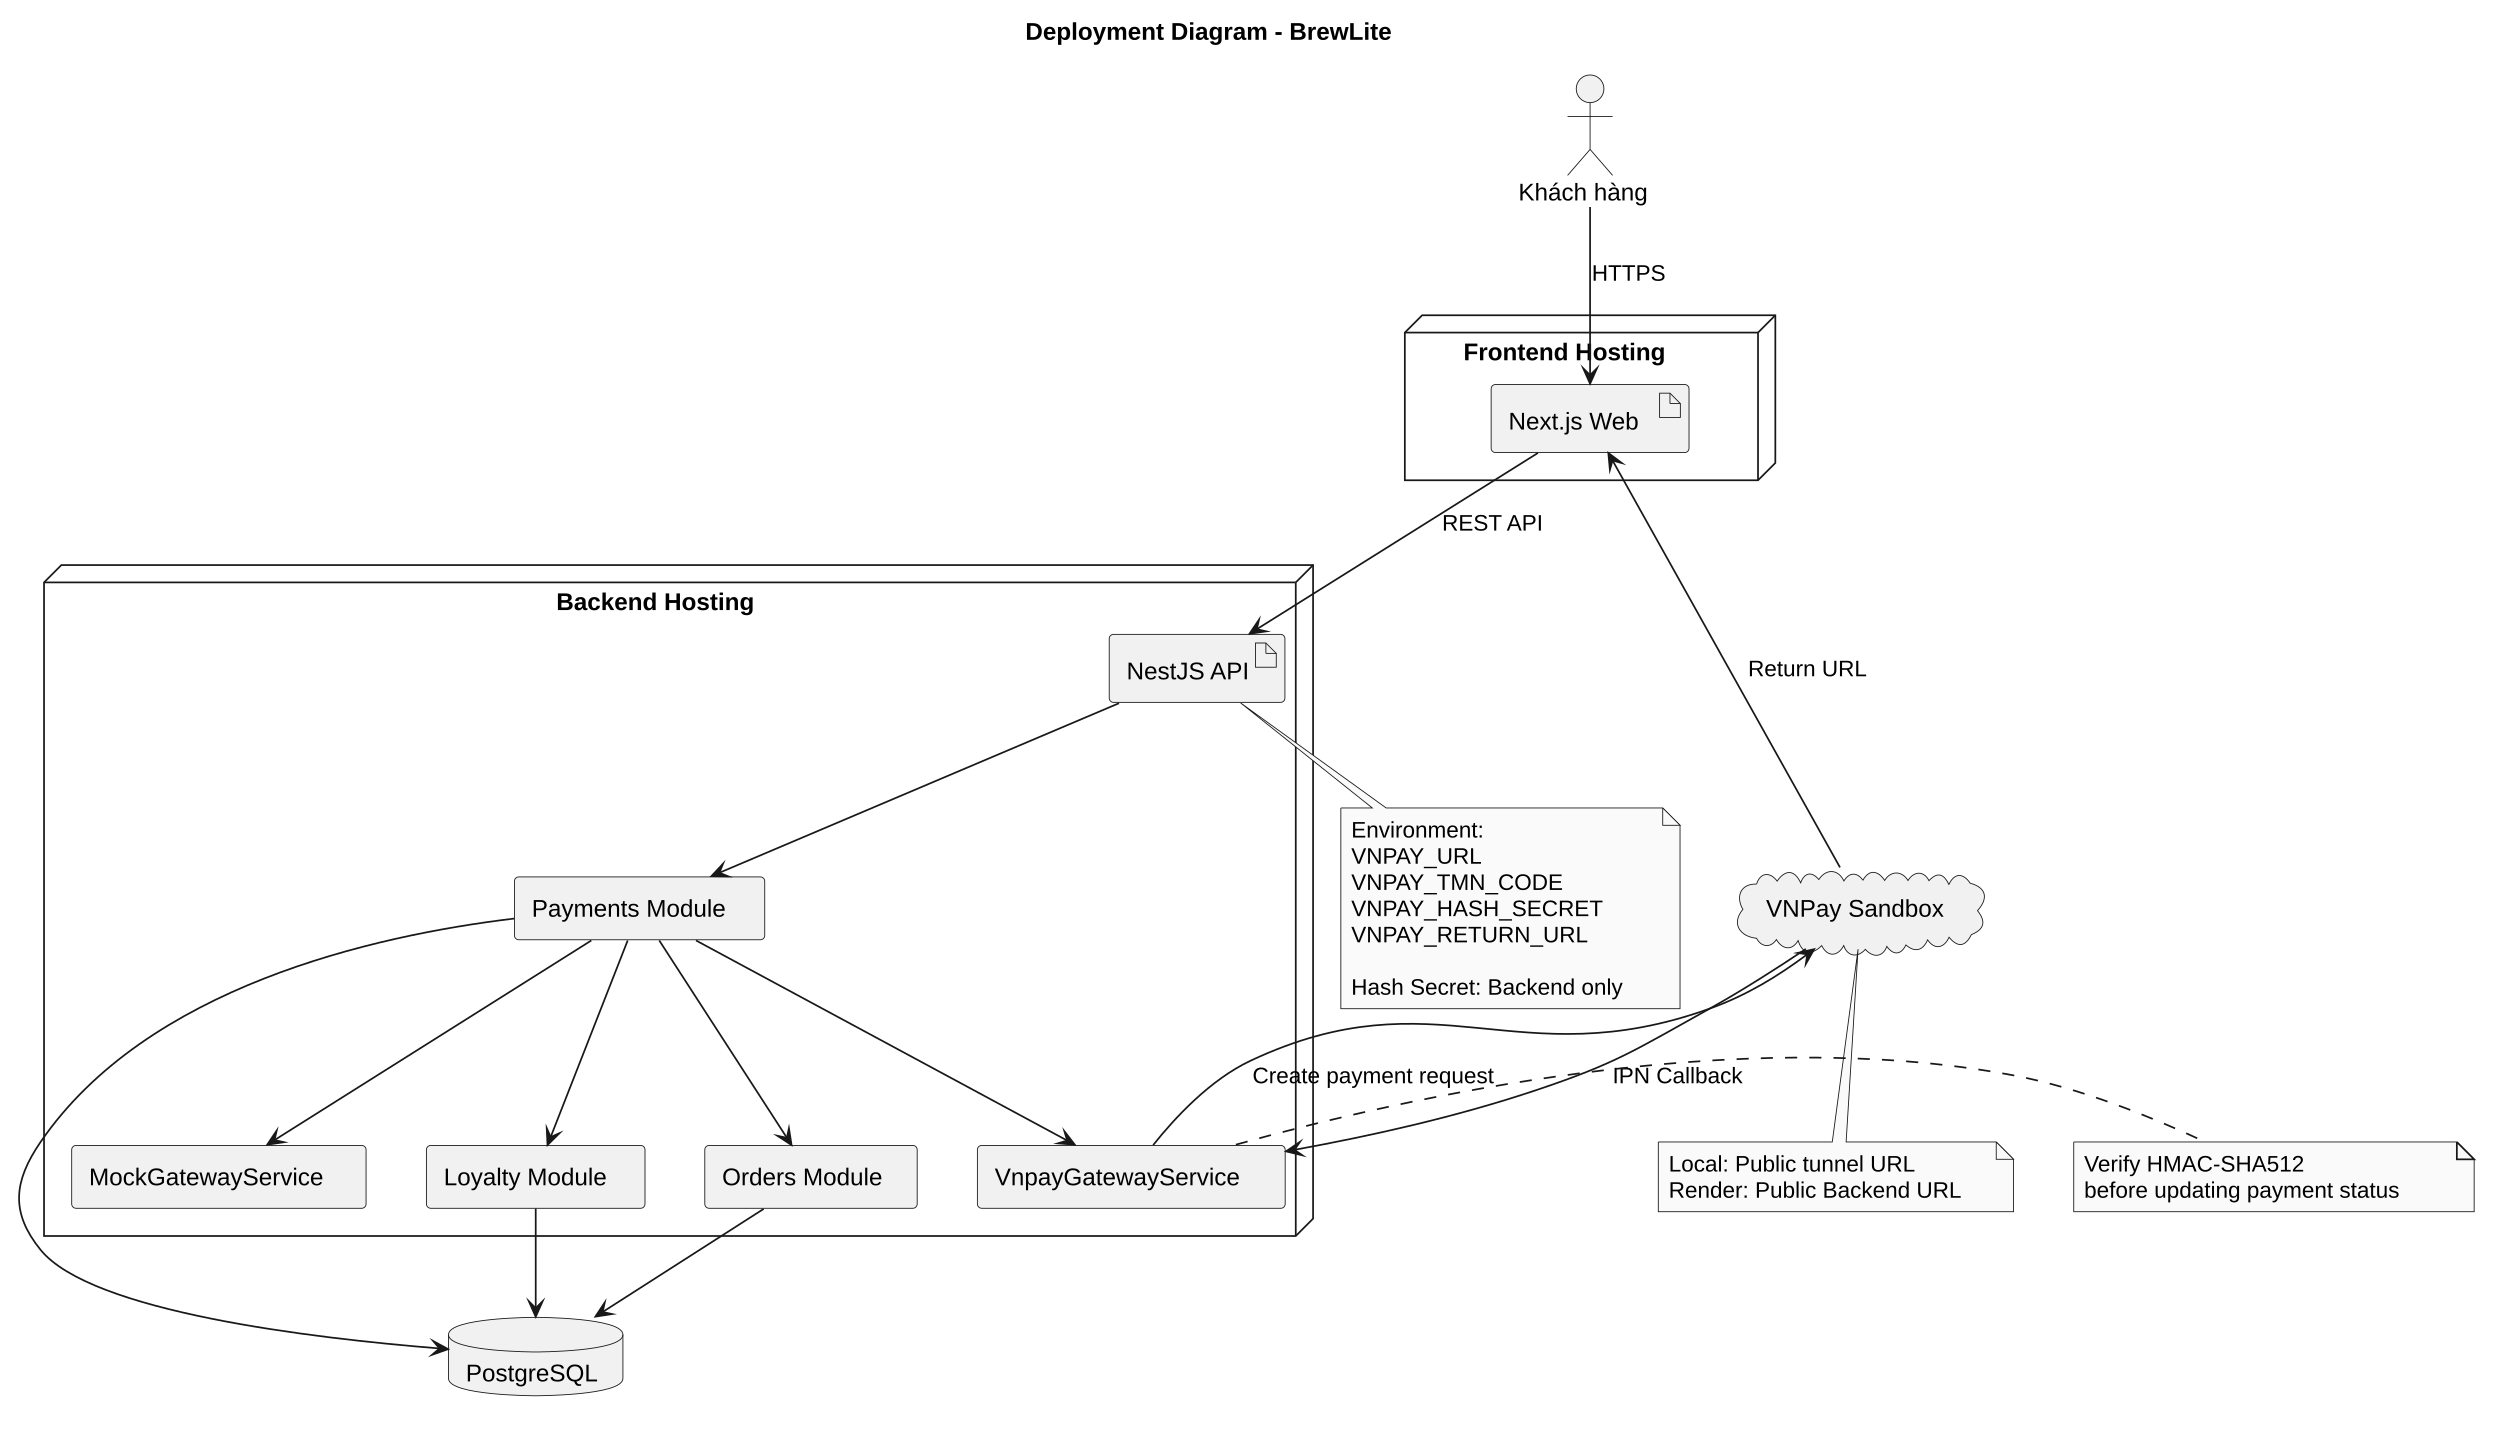
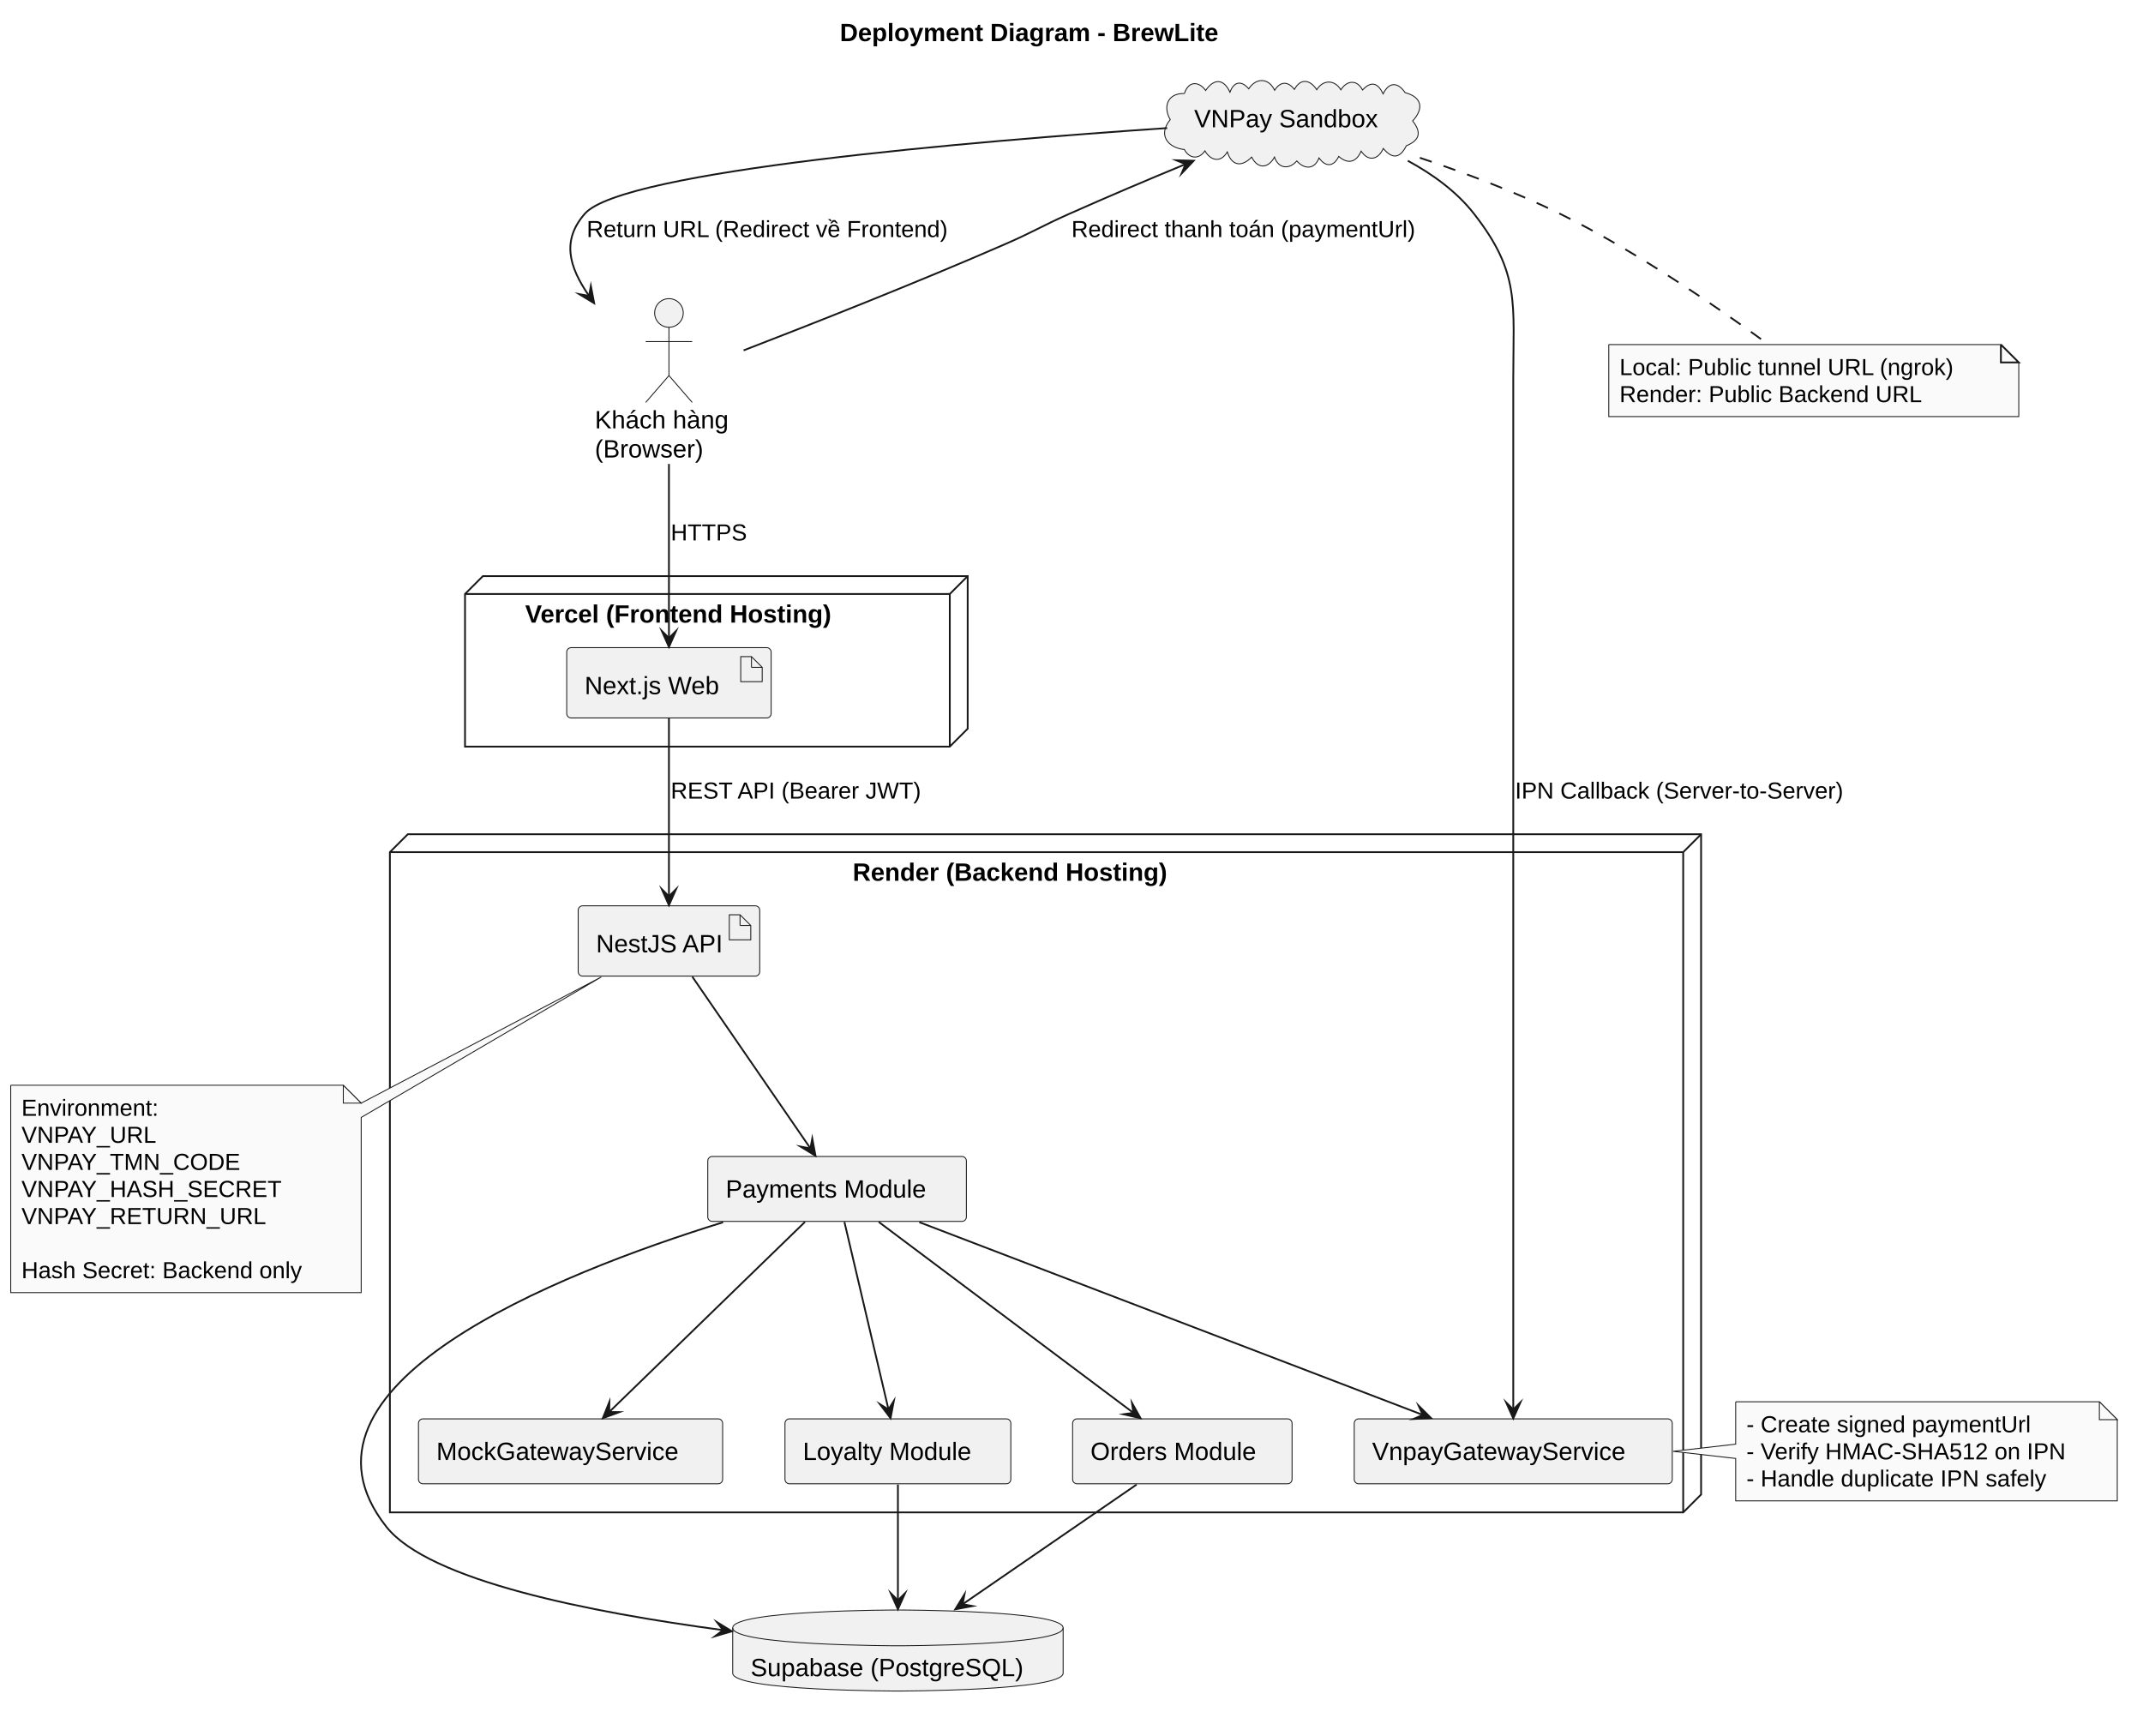
- <svg xmlns="http://www.w3.org/2000/svg" version="1.1" data-diagram-type="DESCRIPTION" style="width:1444px;height:831px;background:#FFFFFF;" width="1444px" height="831px" viewBox="0 0 1444 831" zoomAndPan="magnify" preserveAspectRatio="none" contentStyleType="text/css">
+ <svg xmlns="http://www.w3.org/2000/svg" version="1.1" data-diagram-type="DESCRIPTION" style="width:1198px;height:970px;background:#FFFFFF;" width="1198px" height="970px" viewBox="0 0 1198 970" zoomAndPan="magnify" preserveAspectRatio="none" contentStyleType="text/css">
  <defs />
  <g font-family="sans-serif" lengthAdjust="spacing">
-     <g class="title" data-source-line="2">
-       <text x="592.24" y="22.995" fill="#000" font-size="14" textLength="252.595" font-weight="700" font-family="Arial">Deployment Diagram - BrewLite</text>
+     <g class="title" data-source-line="1">
+       <text x="469.51" y="22.995" fill="#000" font-size="14" textLength="252.595" font-weight="700" font-family="Arial">Deployment Diagram - BrewLite</text>
    </g>
-     <g class="cluster" data-qualified-name="Frontend Hosting" id="ent0002" data-source-line="11">
-       <polygon points="811.43,192.097,821.43,182.097,1025.43,182.097,1025.43,267.397,1015.43,277.397,811.43,277.397,811.43,192.097" fill="none" style="stroke:#181818;stroke-width:1;stroke-linejoin:miter;stroke-miterlimit:10;" />
-       <line x1="1015.43" y1="192.097" x2="1025.43" y2="182.097" style="stroke:#181818;stroke-width:1;" />
-       <line x1="811.43" y1="192.097" x2="1015.43" y2="192.097" style="stroke:#181818;stroke-width:1;" />
-       <line x1="1015.43" y1="192.097" x2="1015.43" y2="277.397" style="stroke:#181818;stroke-width:1;" />
-       <text x="845.305" y="208.092" fill="#000" font-size="14" textLength="138.25" font-weight="700" font-family="Arial">Frontend Hosting</text>
+     <g class="cluster" data-qualified-name="Vercel .Frontend Hosting." id="ent0002" data-source-line="10">
+       <polygon points="259.96,332.028,269.96,322.028,540.96,322.028,540.96,407.328,530.96,417.328,259.96,417.328,259.96,332.028" fill="none" style="stroke:#181818;stroke-width:1;stroke-linejoin:miter;stroke-miterlimit:10;" />
+       <line x1="530.96" y1="332.028" x2="540.96" y2="322.028" style="stroke:#181818;stroke-width:1;" />
+       <line x1="259.96" y1="332.028" x2="530.96" y2="332.028" style="stroke:#181818;stroke-width:1;" />
+       <line x1="530.96" y1="332.028" x2="530.96" y2="417.328" style="stroke:#181818;stroke-width:1;" />
+       <text x="293.586" y="348.023" fill="#000" font-size="14" textLength="205.748" font-weight="700" font-family="Arial">Vercel (Frontend Hosting)</text>
    </g>
-     <g class="cluster" data-qualified-name="Backend Hosting" id="ent0004" data-source-line="15">
-       <polygon points="25.43,336.397,35.43,326.397,758.43,326.397,758.43,703.897,748.43,713.897,25.43,713.897,25.43,336.397" fill="none" style="stroke:#181818;stroke-width:1;stroke-linejoin:miter;stroke-miterlimit:10;" />
-       <line x1="748.43" y1="336.397" x2="758.43" y2="326.397" style="stroke:#181818;stroke-width:1;" />
-       <line x1="25.43" y1="336.397" x2="748.43" y2="336.397" style="stroke:#181818;stroke-width:1;" />
-       <line x1="748.43" y1="336.397" x2="748.43" y2="713.897" style="stroke:#181818;stroke-width:1;" />
-       <text x="321.314" y="352.392" fill="#000" font-size="14" textLength="133.232" font-weight="700" font-family="Arial">Backend Hosting</text>
+     <g class="cluster" data-qualified-name="Render .Backend Hosting." id="ent0004" data-source-line="14">
+       <polygon points="217.96,476.328,227.96,466.328,950.96,466.328,950.96,835.398,940.96,845.398,217.96,845.398,217.96,476.328" fill="none" style="stroke:#181818;stroke-width:1;stroke-linejoin:miter;stroke-miterlimit:10;" />
+       <line x1="940.96" y1="476.328" x2="950.96" y2="466.328" style="stroke:#181818;stroke-width:1;" />
+       <line x1="217.96" y1="476.328" x2="940.96" y2="476.328" style="stroke:#181818;stroke-width:1;" />
+       <line x1="940.96" y1="476.328" x2="940.96" y2="845.398" style="stroke:#181818;stroke-width:1;" />
+       <text x="476.677" y="492.323" fill="#000" font-size="14" textLength="207.566" font-weight="700" font-family="Arial">Render (Backend Hosting)</text>
    </g>
-     <g class="entity" data-qualified-name="Frontend Hosting.Web" id="ent0003" data-source-line="12">
-       <rect x="861.29" y="222.097" width="114.287" height="39.297" fill="#F1F1F1" style="stroke:#181818;stroke-width:0.5;" rx="2.5" ry="2.5" />
-       <polygon points="958.577,227.097,958.577,241.097,970.577,241.097,970.577,233.097,964.577,227.097,958.577,227.097" fill="#F1F1F1" style="stroke:#181818;stroke-width:0.5;stroke-linejoin:miter;stroke-miterlimit:10;" />
-       <line x1="964.577" y1="227.097" x2="964.577" y2="233.097" style="stroke:#181818;stroke-width:0.5;" />
-       <line x1="970.577" y1="233.097" x2="964.577" y2="233.097" style="stroke:#181818;stroke-width:0.5;" />
-       <text x="871.29" y="248.092" fill="#000" font-size="14" textLength="84.287" font-family="Arial">Next.js Web</text>
+     <g class="entity" data-qualified-name="Vercel .Frontend Hosting..Web" id="ent0003" data-source-line="11">
+       <rect x="316.81" y="362.028" width="114.287" height="39.297" fill="#F1F1F1" style="stroke:#181818;stroke-width:0.5;" rx="2.5" ry="2.5" />
+       <polygon points="414.097,367.028,414.097,381.028,426.097,381.028,426.097,373.028,420.097,367.028,414.097,367.028" fill="#F1F1F1" style="stroke:#181818;stroke-width:0.5;stroke-linejoin:miter;stroke-miterlimit:10;" />
+       <line x1="420.097" y1="367.028" x2="420.097" y2="373.028" style="stroke:#181818;stroke-width:0.5;" />
+       <line x1="426.097" y1="373.028" x2="420.097" y2="373.028" style="stroke:#181818;stroke-width:0.5;" />
+       <text x="326.81" y="388.023" fill="#000" font-size="14" textLength="84.287" font-family="Arial">Next.js Web</text>
    </g>
-     <g class="entity" data-qualified-name="Backend Hosting.API" id="ent0005" data-source-line="16">
-       <rect x="640.69" y="366.397" width="101.483" height="39.297" fill="#F1F1F1" style="stroke:#181818;stroke-width:0.5;" rx="2.5" ry="2.5" />
-       <polygon points="725.173,371.397,725.173,385.397,737.173,385.397,737.173,377.397,731.173,371.397,725.173,371.397" fill="#F1F1F1" style="stroke:#181818;stroke-width:0.5;stroke-linejoin:miter;stroke-miterlimit:10;" />
-       <line x1="731.173" y1="371.397" x2="731.173" y2="377.397" style="stroke:#181818;stroke-width:0.5;" />
-       <line x1="737.173" y1="377.397" x2="731.173" y2="377.397" style="stroke:#181818;stroke-width:0.5;" />
-       <text x="650.69" y="392.392" fill="#000" font-size="14" textLength="71.483" font-family="Arial">NestJS API</text>
+     <g class="entity" data-qualified-name="Render .Backend Hosting..API" id="ent0005" data-source-line="15">
+       <rect x="323.22" y="506.328" width="101.483" height="39.297" fill="#F1F1F1" style="stroke:#181818;stroke-width:0.5;" rx="2.5" ry="2.5" />
+       <polygon points="407.703,511.328,407.703,525.328,419.703,525.328,419.703,517.328,413.703,511.328,407.703,511.328" fill="#F1F1F1" style="stroke:#181818;stroke-width:0.5;stroke-linejoin:miter;stroke-miterlimit:10;" />
+       <line x1="413.703" y1="511.328" x2="413.703" y2="517.328" style="stroke:#181818;stroke-width:0.5;" />
+       <line x1="419.703" y1="517.328" x2="413.703" y2="517.328" style="stroke:#181818;stroke-width:0.5;" />
+       <text x="333.22" y="532.323" fill="#000" font-size="14" textLength="71.483" font-family="Arial">NestJS API</text>
    </g>
-     <g class="entity" data-qualified-name="Backend Hosting.Payments" id="ent0006" data-source-line="18">
-       <rect x="297.14" y="506.507" width="144.571" height="36.297" fill="#F1F1F1" style="stroke:#181818;stroke-width:0.5;" rx="2.5" ry="2.5" />
-       <text x="307.14" y="529.502" fill="#000" font-size="14" textLength="124.571" font-family="Arial">Payments Module</text>
+     <g class="entity" data-qualified-name="Render .Backend Hosting..Payments" id="ent0006" data-source-line="17">
+       <rect x="395.67" y="646.438" width="144.571" height="36.297" fill="#F1F1F1" style="stroke:#181818;stroke-width:0.5;" rx="2.5" ry="2.5" />
+       <text x="405.67" y="669.433" fill="#000" font-size="14" textLength="124.571" font-family="Arial">Payments Module</text>
    </g>
-     <g class="entity" data-qualified-name="Backend Hosting.Mock" id="ent0007" data-source-line="19">
-       <rect x="41.41" y="661.607" width="170.035" height="36.297" fill="#F1F1F1" style="stroke:#181818;stroke-width:0.5;" rx="2.5" ry="2.5" />
-       <text x="51.41" y="684.602" fill="#000" font-size="14" textLength="150.035" font-family="Arial">MockGatewayService</text>
+     <g class="entity" data-qualified-name="Render .Backend Hosting..Mock" id="ent0007" data-source-line="18">
+       <rect x="233.94" y="793.108" width="170.035" height="36.297" fill="#F1F1F1" style="stroke:#181818;stroke-width:0.5;" rx="2.5" ry="2.5" />
+       <text x="243.94" y="816.103" fill="#000" font-size="14" textLength="150.035" font-family="Arial">MockGatewayService</text>
    </g>
-     <g class="entity" data-qualified-name="Backend Hosting.Vnpay" id="ent0008" data-source-line="20">
-       <rect x="564.54" y="661.607" width="177.787" height="36.297" fill="#F1F1F1" style="stroke:#181818;stroke-width:0.5;" rx="2.5" ry="2.5" />
-       <text x="574.54" y="684.602" fill="#000" font-size="14" textLength="157.787" font-family="Arial">VnpayGatewayService</text>
+     <g class="entity" data-qualified-name="Render .Backend Hosting..Vnpay" id="ent0008" data-source-line="19">
+       <rect x="757.06" y="793.108" width="177.787" height="36.297" fill="#F1F1F1" style="stroke:#181818;stroke-width:0.5;" rx="2.5" ry="2.5" />
+       <text x="767.06" y="816.103" fill="#000" font-size="14" textLength="157.787" font-family="Arial">VnpayGatewayService</text>
    </g>
-     <g class="entity" data-qualified-name="Backend Hosting.Orders" id="ent0009" data-source-line="21">
-       <rect x="407.09" y="661.607" width="122.683" height="36.297" fill="#F1F1F1" style="stroke:#181818;stroke-width:0.5;" rx="2.5" ry="2.5" />
-       <text x="417.09" y="684.602" fill="#000" font-size="14" textLength="102.683" font-family="Arial">Orders Module</text>
+     <g class="entity" data-qualified-name="Render .Backend Hosting..Orders" id="ent0009" data-source-line="20">
+       <rect x="599.62" y="793.108" width="122.683" height="36.297" fill="#F1F1F1" style="stroke:#181818;stroke-width:0.5;" rx="2.5" ry="2.5" />
+       <text x="609.62" y="816.103" fill="#000" font-size="14" textLength="102.683" font-family="Arial">Orders Module</text>
    </g>
-     <g class="entity" data-qualified-name="Backend Hosting.Loyalty" id="ent0010" data-source-line="22">
-       <rect x="246.3" y="661.607" width="126.251" height="36.297" fill="#F1F1F1" style="stroke:#181818;stroke-width:0.5;" rx="2.5" ry="2.5" />
-       <text x="256.3" y="684.602" fill="#000" font-size="14" textLength="106.251" font-family="Arial">Loyalty Module</text>
+     <g class="entity" data-qualified-name="Render .Backend Hosting..Loyalty" id="ent0010" data-source-line="21">
+       <rect x="438.83" y="793.108" width="126.251" height="36.297" fill="#F1F1F1" style="stroke:#181818;stroke-width:0.5;" rx="2.5" ry="2.5" />
+       <text x="448.83" y="816.103" fill="#000" font-size="14" textLength="106.251" font-family="Arial">Loyalty Module</text>
    </g>
-     <g class="entity" data-qualified-name="Customer" id="ent0001" data-source-line="9">
-       <ellipse cx="918.433" cy="51.297" rx="8" ry="8" fill="#F1F1F1" style="stroke:#181818;stroke-width:0.5;" />
-       <path d="M918.433,59.297 L918.433,86.297 M905.433,67.297 L931.433,67.297 M918.433,86.297 L905.433,101.297 M918.433,86.297 L931.433,101.297" style="stroke:#181818;stroke-width:0.5;" fill="none" />
-       <text x="877" y="115.792" fill="#000" font-size="14" textLength="82.865" font-family="Arial">Khách hàng</text>
+     <g class="entity" data-qualified-name="Customer" id="ent0001" data-source-line="8">
+       <ellipse cx="373.963" cy="174.938" rx="8" ry="8" fill="#F1F1F1" style="stroke:#181818;stroke-width:0.5;" />
+       <path d="M373.963,182.938 L373.963,209.938 M360.963,190.938 L386.963,190.938 M373.963,209.938 L360.963,224.938 M373.963,209.938 L386.963,224.938" style="stroke:#181818;stroke-width:0.5;" fill="none" />
+       <text x="332.53" y="239.433" fill="#000" font-size="14" textLength="82.865" font-family="Arial">Khách hàng</text>
+       <text x="332.53" y="255.73" fill="#000" font-size="14" textLength="67.963" font-family="Arial">(Browser)</text>
    </g>
-     <g class="entity" data-qualified-name="DB" id="ent0011" data-source-line="25">
-       <path d="M259.05,770.897 C259.05,760.897 309.426,760.897 309.426,760.897 C309.426,760.897 359.803,760.897 359.803,770.897 L359.803,796.194 C359.803,806.194 309.426,806.194 309.426,806.194 C309.426,806.194 259.05,806.194 259.05,796.194 L259.05,770.897" style="stroke:#181818;stroke-width:0.5;" fill="#F1F1F1" />
-       <path d="M259.05,770.897 C259.05,780.897 309.426,780.897 309.426,780.897 C309.426,780.897 359.803,780.897 359.803,770.897" style="stroke:#181818;stroke-width:0.5;" fill="none" />
-       <text x="269.05" y="797.892" fill="#000" font-size="14" textLength="80.753" font-family="Arial">PostgreSQL</text>
+     <g class="entity" data-qualified-name="DB" id="ent0011" data-source-line="24">
+       <path d="M409.6,909.948 C409.6,899.948 501.963,899.948 501.963,899.948 C501.963,899.948 594.326,899.948 594.326,909.948 L594.326,935.245 C594.326,945.245 501.963,945.245 501.963,945.245 C501.963,945.245 409.6,945.245 409.6,935.245 L409.6,909.948" style="stroke:#181818;stroke-width:0.5;" fill="#F1F1F1" />
+       <path d="M409.6,909.948 C409.6,919.948 501.963,919.948 501.963,919.948 C501.963,919.948 594.326,919.948 594.326,909.948" style="stroke:#181818;stroke-width:0.5;" fill="none" />
+       <text x="419.6" y="936.943" fill="#000" font-size="14" textLength="164.726" font-family="Arial">Supabase (PostgreSQL)</text>
    </g>
-     <g class="entity" data-qualified-name="VNPay" id="ent0012" data-source-line="26">
-       <path d="M1014.601,510.645 C1016.768,503.681 1022.525,503.516 1026.474,508.936 C1031.088,502.191 1036.488,502.144 1040.071,509.902 C1042.224,503.974 1046.442,503.113 1050.548,508.011 C1054.724,501.7 1061.605,501.762 1065.044,508.811 C1068.24,503.755 1072.454,503.644 1076.071,508.335 C1079.783,501.666 1085.05,503.094 1088.574,508.529 C1092.127,502.777 1098.561,502.822 1102.072,508.579 C1105.279,503.309 1111.06,502.612 1114.184,508.667 C1119.168,503.317 1122.826,504.849 1125.684,510.826 C1129.024,503.963 1133.941,504.21 1137.992,510.142 C1147.653,512.766 1148.415,519.128 1142.215,525.981 C1147.211,532.393 1146.258,536.7 1138.651,539.881 C1135.084,546.967 1130.864,547.416 1125.779,541.368 C1123.047,547.487 1117.612,549.05 1113.391,542.868 C1110.714,549.097 1106.062,550.379 1100.856,545.802 C1098.096,551.72 1093.485,551.862 1089.861,546.657 C1087.265,553.363 1081.564,553.039 1077.424,548.34 C1073.204,553.232 1067.185,552.772 1064.951,546.183 C1061.477,552.587 1055.655,553.029 1052.191,546.173 C1046.782,551.786 1041.109,551.342 1038.591,543.295 C1034.826,549.636 1029.268,548.18 1026.06,542.703 C1022.683,547.731 1017.296,547.104 1014.579,541.958 C1005.427,541.01 999.564,533.876 1006.682,525.242 C1002.514,518.135 1005.094,510.332 1014.601,510.645" style="stroke:#181818;stroke-width:0.5;" fill="#F1F1F1" />
-       <text x="1020.05" y="529.502" fill="#000" font-size="14" textLength="110.77" font-family="Arial">VNPay Sandbox</text>
+     <g class="entity" data-qualified-name="VNPay" id="ent0012" data-source-line="25">
+       <path d="M662.121,52.276 C664.288,45.312 670.045,45.147 673.994,50.567 C678.608,43.822 684.008,43.775 687.591,51.533 C689.744,45.605 693.962,44.744 698.068,49.642 C702.244,43.331 709.125,43.393 712.564,50.442 C715.76,45.386 719.974,45.275 723.591,49.966 C727.303,43.297 732.57,44.725 736.094,50.16 C739.647,44.408 746.081,44.453 749.592,50.21 C752.799,44.94 758.58,44.243 761.704,50.299 C766.688,44.949 770.346,46.48 773.204,52.457 C776.544,45.594 781.461,45.841 785.512,51.773 C795.173,54.397 795.935,60.759 789.735,67.612 C794.731,74.024 793.778,78.331 786.171,81.512 C782.604,88.598 778.384,89.047 773.299,82.999 C770.567,89.119 765.132,90.681 760.911,84.499 C758.234,90.729 753.582,92.01 748.376,87.433 C745.616,93.351 741.005,93.493 737.381,88.288 C734.785,94.995 729.084,94.67 724.944,89.971 C720.724,94.863 714.705,94.403 712.471,87.814 C708.997,94.219 703.175,94.66 699.711,87.805 C694.302,93.417 688.629,92.973 686.111,84.926 C682.346,91.267 676.788,89.811 673.58,84.334 C670.203,89.362 664.816,88.735 662.099,83.589 C652.947,82.641 647.084,75.508 654.202,66.873 C650.034,59.766 652.614,51.963 662.121,52.276" style="stroke:#181818;stroke-width:0.5;" fill="#F1F1F1" />
+       <text x="667.57" y="71.133" fill="#000" font-size="14" textLength="110.77" font-family="Arial">VNPay Sandbox</text>
    </g>
-     <g class="entity" data-qualified-name="GMN26" id="ent0027" data-source-line="46">
-       <path d="M1197.79,659.617 L1197.79,699.882 L1429.075,699.882 L1429.075,669.617 L1419.075,659.617 L1197.79,659.617" style="stroke:#181818;stroke-width:0.5;" fill="#FAFAFA" />
-       <path d="M1419.075,659.617 L1419.075,669.617 L1429.075,669.617 L1419.075,659.617" style="stroke:#181818;stroke-width:1;" fill="#FAFAFA" />
-       <text x="1203.79" y="676.684" fill="#000" font-size="13" textLength="137.636" font-family="Arial">Verify HMAC-SHA512</text>
-       <text x="1203.79" y="691.817" fill="#000" font-size="13" textLength="210.285" font-family="Arial">before updating payment status</text>
+     <g class="entity" data-qualified-name="GMN26" id="ent0027" data-source-line="44">
+       <path d="M970.3,783.548 L970.3,807.248 L935.29,811.248 L970.3,815.248 L970.3,838.946 A0,0 0 0 0 970.3,838.946 L1183.615,838.946 A0,0 0 0 0 1183.615,838.946 L1183.615,793.548 L1173.615,783.548 L970.3,783.548 A0,0 0 0 0 970.3,783.548" style="stroke:#181818;stroke-width:0.5;" fill="#FAFAFA" />
+       <path d="M1173.615,783.548 L1173.615,793.548 L1183.615,793.548 L1173.615,783.548" style="stroke:#181818;stroke-width:0.5;" fill="#FAFAFA" />
+       <text x="976.3" y="800.615" fill="#000" font-size="13" textLength="180.077" font-family="Arial">- Create signed paymentUrl</text>
+       <text x="976.3" y="815.748" fill="#000" font-size="13" textLength="192.315" font-family="Arial">- Verify HMAC-SHA512 on IPN</text>
+       <text x="976.3" y="830.881" fill="#000" font-size="13" textLength="187.256" font-family="Arial">- Handle duplicate IPN safely</text>
    </g>
-     <g class="entity" data-qualified-name="GMN29" id="ent0030" data-source-line="51">
-       <path d="M774.47,466.687 L774.47,582.617 A0,0 0 0 0 774.47,582.617 L970.386,582.617 A0,0 0 0 0 970.386,582.617 L970.386,476.687 L960.386,466.687 L800.64,466.687 L716.6,406.037 L792.64,466.687 L774.47,466.687 A0,0 0 0 0 774.47,466.687" style="stroke:#181818;stroke-width:0.5;" fill="#FAFAFA" />
-       <path d="M960.386,466.687 L960.386,476.687 L970.386,476.687 L960.386,466.687" style="stroke:#181818;stroke-width:0.5;" fill="#FAFAFA" />
-       <text x="780.47" y="483.754" fill="#000" font-size="13" textLength="87.674" font-family="Arial">Environment:</text>
-       <text x="780.47" y="498.887" fill="#000" font-size="13" textLength="75.582" font-family="Arial">VNPAY_URL</text>
-       <text x="780.47" y="514.019" fill="#000" font-size="13" textLength="122.707" font-family="Arial">VNPAY_TMN_CODE</text>
-       <text x="780.47" y="529.152" fill="#000" font-size="13" textLength="143.717" font-family="Arial">VNPAY_HASH_SECRET</text>
-       <text x="780.47" y="544.285" fill="#000" font-size="13" textLength="135.542" font-family="Arial">VNPAY_RETURN_URL</text>
-       <text x="780.47" y="559.418" fill="#000" font-size="13" font-family="Arial"> </text>
-       <text x="780.47" y="574.551" fill="#000" font-size="13" textLength="174.916" font-family="Arial">Hash Secret: Backend only</text>
+     <g class="entity" data-qualified-name="GMN29" id="ent0030" data-source-line="50">
+       <path d="M6,606.618 L6,722.548 A0,0 0 0 0 6,722.548 L201.916,722.548 A0,0 0 0 0 201.916,722.548 L201.916,624.618 L336.13,546.118 L201.916,616.618 L201.916,616.618 L191.916,606.618 L6,606.618 A0,0 0 0 0 6,606.618" style="stroke:#181818;stroke-width:0.5;" fill="#FAFAFA" />
+       <path d="M191.916,606.618 L191.916,616.618 L201.916,616.618 L191.916,606.618" style="stroke:#181818;stroke-width:0.5;" fill="#FAFAFA" />
+       <text x="12" y="623.685" fill="#000" font-size="13" textLength="87.674" font-family="Arial">Environment:</text>
+       <text x="12" y="638.818" fill="#000" font-size="13" textLength="75.582" font-family="Arial">VNPAY_URL</text>
+       <text x="12" y="653.951" fill="#000" font-size="13" textLength="122.707" font-family="Arial">VNPAY_TMN_CODE</text>
+       <text x="12" y="669.083" fill="#000" font-size="13" textLength="143.717" font-family="Arial">VNPAY_HASH_SECRET</text>
+       <text x="12" y="684.216" fill="#000" font-size="13" textLength="135.542" font-family="Arial">VNPAY_RETURN_URL</text>
+       <text x="12" y="699.349" fill="#000" font-size="13" font-family="Arial"> </text>
+       <text x="12" y="714.482" fill="#000" font-size="13" textLength="174.916" font-family="Arial">Hash Secret: Backend only</text>
    </g>
-     <g class="entity" data-qualified-name="GMN32" id="ent0033" data-source-line="61">
-       <path d="M957.84,659.617 L957.84,699.882 A0,0 0 0 0 957.84,699.882 L1163.024,699.882 A0,0 0 0 0 1163.024,699.882 L1163.024,669.617 L1153.024,659.617 L1066.32,659.617 L1073.22,548.247 L1058.32,659.617 L957.84,659.617 A0,0 0 0 0 957.84,659.617" style="stroke:#181818;stroke-width:0.5;" fill="#FAFAFA" />
-       <path d="M1153.024,659.617 L1153.024,669.617 L1163.024,669.617 L1153.024,659.617" style="stroke:#181818;stroke-width:0.5;" fill="#FAFAFA" />
-       <text x="963.84" y="676.684" fill="#000" font-size="13" textLength="156.616" font-family="Arial">Local: Public tunnel URL</text>
-       <text x="963.84" y="691.817" fill="#000" font-size="13" textLength="184.184" font-family="Arial">Render: Public Backend URL</text>
+     <g class="entity" data-qualified-name="GMN32" id="ent0033" data-source-line="60">
+       <path d="M899.35,192.598 L899.35,232.864 L1128.559,232.864 L1128.559,202.598 L1118.559,192.598 L899.35,192.598" style="stroke:#181818;stroke-width:0.5;" fill="#FAFAFA" />
+       <path d="M1118.559,192.598 L1118.559,202.598 L1128.559,202.598 L1118.559,192.598" style="stroke:#181818;stroke-width:1;" fill="#FAFAFA" />
+       <text x="905.35" y="209.665" fill="#000" font-size="13" textLength="208.209" font-family="Arial">Local: Public tunnel URL (ngrok)</text>
+       <text x="905.35" y="224.798" fill="#000" font-size="13" textLength="184.184" font-family="Arial">Render: Public Backend URL</text>
    </g>
-     <g class="link" data-entity-1="ent0001" data-entity-2="ent0003" id="lnk13" data-source-line="28" data-link-type="dependency">
-       <path d="M918.43,119.577 C918.43,151.677 918.43,191.517 918.43,216.667" style="stroke:#181818;stroke-width:1;" fill="none" id="Customer-to-Web" />
-       <polygon points="918.43,221.667,922.43,212.667,918.43,216.667,914.43,212.667,918.43,221.667" fill="#181818" style="stroke:#181818;stroke-width:1;stroke-linejoin:miter;stroke-miterlimit:10;" />
-       <text x="919.43" y="162.164" fill="#000" font-size="13" textLength="41.749" font-family="Arial">HTTPS</text>
+     <g class="link" data-entity-1="ent0001" data-entity-2="ent0003" id="lnk13" data-source-line="27" data-link-type="dependency">
+       <path d="M373.96,259.348 C373.96,292.948 373.96,331.928 373.96,356.648" style="stroke:#181818;stroke-width:1;" fill="none" id="Customer-to-Web" />
+       <polygon points="373.96,361.648,377.96,352.648,373.96,356.648,369.96,352.648,373.96,361.648" fill="#181818" style="stroke:#181818;stroke-width:1;stroke-linejoin:miter;stroke-miterlimit:10;" />
+       <text x="374.96" y="302.095" fill="#000" font-size="13" textLength="41.749" font-family="Arial">HTTPS</text>
    </g>
-     <g class="link" data-entity-1="ent0003" data-entity-2="ent0005" id="lnk14" data-source-line="29" data-link-type="dependency">
-       <path d="M888.29,261.637 C844.87,288.857 769.416,336.151 725.936,363.411" style="stroke:#181818;stroke-width:1;" fill="none" id="Web-to-API" />
-       <polygon points="721.7,366.067,731.45,364.675,725.936,363.411,727.201,357.897,721.7,366.067" fill="#181818" style="stroke:#181818;stroke-width:1;stroke-linejoin:miter;stroke-miterlimit:10;" />
-       <text x="832.94" y="306.464" fill="#000" font-size="13" textLength="58.138" font-family="Arial">REST API</text>
+     <g class="link" data-entity-1="ent0003" data-entity-2="ent0005" id="lnk14" data-source-line="28" data-link-type="dependency">
+       <path d="M373.96,401.578 C373.96,428.788 373.96,473.738 373.96,500.998" style="stroke:#181818;stroke-width:1;" fill="none" id="Web-to-API" />
+       <polygon points="373.96,505.998,377.96,496.998,373.96,500.998,369.96,496.998,373.96,505.998" fill="#181818" style="stroke:#181818;stroke-width:1;stroke-linejoin:miter;stroke-miterlimit:10;" />
+       <text x="374.96" y="446.395" fill="#000" font-size="13" textLength="144.746" font-family="Arial">REST API (Bearer JWT)</text>
    </g>
-     <g class="link" data-entity-1="ent0005" data-entity-2="ent0006" id="lnk15" data-source-line="31" data-link-type="dependency">
-       <path d="M646.32,406.177 C583.75,432.727 476.103,478.394 415.523,504.094" style="stroke:#181818;stroke-width:1;" fill="none" id="API-to-Payments" />
-       <polygon points="410.92,506.047,420.767,506.214,415.523,504.094,417.643,498.85,410.92,506.047" fill="#181818" style="stroke:#181818;stroke-width:1;stroke-linejoin:miter;stroke-miterlimit:10;" />
+     <g class="link" data-entity-1="ent0001" data-entity-2="ent0012" id="lnk15" data-source-line="29" data-link-type="dependency">
+       <path d="M415.7,195.848 C454,181.078 512.16,158.138 561.96,136.438 C578.18,129.368 581.79,126.618 597.96,119.438 C620.52,109.408 640.979,100.749 662.719,91.759" style="stroke:#181818;stroke-width:1;" fill="none" id="Customer-to-VNPay" />
+       <polygon points="667.34,89.848,657.495,89.591,662.719,91.759,660.552,96.984,667.34,89.848" fill="#181818" style="stroke:#181818;stroke-width:1;stroke-linejoin:miter;stroke-miterlimit:10;" />
+       <text x="598.96" y="132.505" fill="#000" font-size="13" textLength="220.441" font-family="Arial">Redirect thanh toán (paymentUrl)</text>
    </g>
-     <g class="link" data-entity-1="ent0006" data-entity-2="ent0007" id="lnk16" data-source-line="32" data-link-type="dependency">
-       <path d="M341.55,543.217 C294.81,572.667 205.361,629.022 158.581,658.492" style="stroke:#181818;stroke-width:1;" fill="none" id="Payments-to-Mock" />
-       <polygon points="154.35,661.157,164.097,659.744,158.581,658.492,159.833,652.975,154.35,661.157" fill="#181818" style="stroke:#181818;stroke-width:1;stroke-linejoin:miter;stroke-miterlimit:10;" />
+     <g class="link" data-entity-1="ent0012" data-entity-2="ent0001" id="lnk16" data-source-line="30" data-link-type="dependency">
+       <path d="M652.48,71.588 C544.43,78.918 348.05,95.388 326.96,119.438 C314.15,134.038 317.667,148.642 329.307,165.392" style="stroke:#181818;stroke-width:1;" fill="none" id="VNPay-to-Customer" />
+       <polygon points="332.16,169.498,330.309,159.825,329.307,165.392,323.739,164.39,332.16,169.498" fill="#181818" style="stroke:#181818;stroke-width:1;stroke-linejoin:miter;stroke-miterlimit:10;" />
+       <text x="327.96" y="132.505" fill="#000" font-size="13" textLength="225.189" font-family="Arial">Return URL (Redirect về Frontend)</text>
    </g>
-     <g class="link" data-entity-1="ent0006" data-entity-2="ent0008" id="lnk17" data-source-line="33" data-link-type="dependency">
-       <path d="M402.01,543.217 C456.65,572.667 561.719,629.315 616.399,658.785" style="stroke:#181818;stroke-width:1;" fill="none" id="Payments-to-Vnpay" />
-       <polygon points="620.8,661.157,614.775,653.366,616.399,658.785,610.98,660.408,620.8,661.157" fill="#181818" style="stroke:#181818;stroke-width:1;stroke-linejoin:miter;stroke-miterlimit:10;" />
+     <g class="link" data-entity-1="ent0012" data-entity-2="ent0008" id="lnk17" data-source-line="31" data-link-type="dependency">
+       <path d="M787,89.858 C800.88,97.368 814.29,107.078 823.96,119.438 C849.95,152.648 845.96,169.558 845.96,211.728 C845.96,211.728 845.96,211.728 845.96,665.588 C845.96,711.548 845.96,760.728 845.96,787.878" style="stroke:#181818;stroke-width:1;" fill="none" id="VNPay-to-Vnpay" />
+       <polygon points="845.96,792.878,849.96,783.878,845.96,787.878,841.96,783.878,845.96,792.878" fill="#181818" style="stroke:#181818;stroke-width:1;stroke-linejoin:miter;stroke-miterlimit:10;" />
+       <text x="846.96" y="446.395" fill="#000" font-size="13" textLength="202.662" font-family="Arial">IPN Callback (Server-to-Server)</text>
    </g>
-     <g class="link" data-entity-1="ent0006" data-entity-2="ent0009" id="lnk18" data-source-line="34" data-link-type="dependency">
-       <path d="M380.79,543.217 C399.88,572.747 435.485,627.798 454.495,657.198" style="stroke:#181818;stroke-width:1;" fill="none" id="Payments-to-Orders" />
-       <polygon points="457.21,661.397,455.682,651.667,454.495,657.198,448.964,656.011,457.21,661.397" fill="#181818" style="stroke:#181818;stroke-width:1;stroke-linejoin:miter;stroke-miterlimit:10;" />
+     <g class="link" data-entity-1="ent0005" data-entity-2="ent0006" id="lnk18" data-source-line="33" data-link-type="dependency">
+       <path d="M387.03,545.968 C405.29,572.508 435.345,616.199 453.055,641.929" style="stroke:#181818;stroke-width:1;" fill="none" id="API-to-Payments" />
+       <polygon points="455.89,646.048,454.082,636.367,453.055,641.929,447.492,640.902,455.89,646.048" fill="#181818" style="stroke:#181818;stroke-width:1;stroke-linejoin:miter;stroke-miterlimit:10;" />
    </g>
-     <g class="link" data-entity-1="ent0006" data-entity-2="ent0010" id="lnk19" data-source-line="35" data-link-type="dependency">
-       <path d="M362.55,543.217 C350.97,572.747 329.574,627.342 318.054,656.742" style="stroke:#181818;stroke-width:1;" fill="none" id="Payments-to-Loyalty" />
-       <polygon points="316.23,661.397,323.238,654.477,318.054,656.742,315.789,651.558,316.23,661.397" fill="#181818" style="stroke:#181818;stroke-width:1;stroke-linejoin:miter;stroke-miterlimit:10;" />
+     <g class="link" data-entity-1="ent0006" data-entity-2="ent0007" id="lnk19" data-source-line="34" data-link-type="dependency">
+       <path d="M449.99,683.038 C421.35,710.838 369.258,761.415 340.578,789.255" style="stroke:#181818;stroke-width:1;" fill="none" id="Payments-to-Mock" />
+       <polygon points="336.99,792.738,346.234,789.339,340.578,789.255,340.662,783.599,336.99,792.738" fill="#181818" style="stroke:#181818;stroke-width:1;stroke-linejoin:miter;stroke-miterlimit:10;" />
    </g>
-     <g class="link" data-entity-1="ent0009" data-entity-2="ent0011" id="lnk20" data-source-line="37" data-link-type="dependency">
-       <path d="M441.1,698.247 C414.19,715.477 377.231,739.141 348.101,757.791" style="stroke:#181818;stroke-width:1;" fill="none" id="Orders-to-DB" />
-       <polygon points="343.89,760.487,353.626,759.003,348.101,757.791,349.313,752.265,343.89,760.487" fill="#181818" style="stroke:#181818;stroke-width:1;stroke-linejoin:miter;stroke-miterlimit:10;" />
+     <g class="link" data-entity-1="ent0006" data-entity-2="ent0008" id="lnk20" data-source-line="35" data-link-type="dependency">
+       <path d="M513.93,683.178 C586.63,711.008 722.66,763.061 795.34,790.881" style="stroke:#181818;stroke-width:1;" fill="none" id="Payments-to-Vnpay" />
+       <polygon points="800.01,792.668,793.035,785.715,795.34,790.881,790.175,793.186,800.01,792.668" fill="#181818" style="stroke:#181818;stroke-width:1;stroke-linejoin:miter;stroke-miterlimit:10;" />
    </g>
-     <g class="link" data-entity-1="ent0006" data-entity-2="ent0011" id="lnk21" data-source-line="38" data-link-type="dependency">
-       <path d="M296.93,530.567 C214.88,540.457 84.69,570.217 23.43,659.617 C7.78,682.457 6,700.397 23.43,721.897 C52.51,757.787 179.806,772.895 253.856,778.865" style="stroke:#181818;stroke-width:1;" fill="none" id="Payments-to-DB" />
-       <polygon points="258.84,779.267,250.191,774.557,253.856,778.865,249.548,782.531,258.84,779.267" fill="#181818" style="stroke:#181818;stroke-width:1;stroke-linejoin:miter;stroke-miterlimit:10;" />
+     <g class="link" data-entity-1="ent0006" data-entity-2="ent0009" id="lnk21" data-source-line="36" data-link-type="dependency">
+       <path d="M491.24,683.038 C528.33,710.838 596.449,761.9 633.599,789.74" style="stroke:#181818;stroke-width:1;" fill="none" id="Payments-to-Orders" />
+       <polygon points="637.6,792.738,632.797,784.14,633.599,789.74,627.999,790.542,637.6,792.738" fill="#181818" style="stroke:#181818;stroke-width:1;stroke-linejoin:miter;stroke-miterlimit:10;" />
    </g>
-     <g class="link" data-entity-1="ent0010" data-entity-2="ent0011" id="lnk22" data-source-line="39" data-link-type="dependency">
-       <path d="M309.43,698.017 C309.43,715.267 309.43,736.827 309.43,755.567" style="stroke:#181818;stroke-width:1;" fill="none" id="Loyalty-to-DB" />
-       <polygon points="309.43,760.567,313.43,751.567,309.43,755.567,305.43,751.567,309.43,760.567" fill="#181818" style="stroke:#181818;stroke-width:1;stroke-linejoin:miter;stroke-miterlimit:10;" />
+     <g class="link" data-entity-1="ent0006" data-entity-2="ent0010" id="lnk22" data-source-line="37" data-link-type="dependency">
+       <path d="M472.06,683.038 C478.59,710.838 490.157,760.031 496.697,787.871" style="stroke:#181818;stroke-width:1;" fill="none" id="Payments-to-Loyalty" />
+       <polygon points="497.84,792.738,499.676,783.062,496.697,787.871,491.888,784.891,497.84,792.738" fill="#181818" style="stroke:#181818;stroke-width:1;stroke-linejoin:miter;stroke-miterlimit:10;" />
    </g>
-     <g class="link" data-entity-1="ent0008" data-entity-2="ent0012" id="lnk23" data-source-line="41" data-link-type="dependency">
-       <path d="M666.06,661.397 C678.5,645.757 698.99,623.607 722.43,612.617 C829.75,562.297 875.83,622.547 987.43,582.617 C1009.36,574.767 1027.347,563.51 1043.867,551.23" style="stroke:#181818;stroke-width:1;" fill="none" id="Vnpay-to-VNPay" />
-       <polygon points="1047.88,548.247,1038.271,550.406,1043.867,551.23,1043.043,556.826,1047.88,548.247" fill="#181818" style="stroke:#181818;stroke-width:1;stroke-linejoin:miter;stroke-miterlimit:10;" />
-       <text x="723.43" y="625.684" fill="#000" font-size="13" textLength="159.358" font-family="Arial">Create payment request</text>
+     <g class="link" data-entity-1="ent0009" data-entity-2="ent0011" id="lnk23" data-source-line="39" data-link-type="dependency">
+       <path d="M635.41,829.818 C607.85,848.778 568.019,876.164 538.149,896.714" style="stroke:#181818;stroke-width:1;" fill="none" id="Orders-to-DB" />
+       <polygon points="534.03,899.548,543.712,897.742,538.149,896.714,539.178,891.151,534.03,899.548" fill="#181818" style="stroke:#181818;stroke-width:1;stroke-linejoin:miter;stroke-miterlimit:10;" />
    </g>
-     <g class="link" data-entity-1="ent0012" data-entity-2="ent0008" id="lnk25" data-source-line="43" data-link-type="dependency">
-       <path d="M1043.06,548.097 C1026.71,559.057 1006.36,572.107 987.43,582.617 C944.5,606.457 934,614.027 887.43,629.617 C840.69,645.277 791.879,656.081 747.699,664.131" style="stroke:#181818;stroke-width:1;" fill="none" id="VNPay-to-Vnpay" />
-       <polygon points="742.78,665.027,752.351,667.349,747.699,664.131,750.917,659.478,742.78,665.027" fill="#181818" style="stroke:#181818;stroke-width:1;stroke-linejoin:miter;stroke-miterlimit:10;" />
-       <text x="931.38" y="625.684" fill="#000" font-size="13" textLength="80.691" font-family="Arial">IPN Callback</text>
+     <g class="link" data-entity-1="ent0006" data-entity-2="ent0011" id="lnk24" data-source-line="40" data-link-type="dependency">
+       <path d="M404.22,683.218 C310.72,712.228 153.83,774.708 215.96,853.398 C239.84,883.648 330.094,901.274 404.184,911.194" style="stroke:#181818;stroke-width:1;" fill="none" id="Payments-to-DB" />
+       <polygon points="409.14,911.858,400.75,906.699,404.184,911.194,399.689,914.628,409.14,911.858" fill="#181818" style="stroke:#181818;stroke-width:1;stroke-linejoin:miter;stroke-miterlimit:10;" />
    </g>
-     <g class="link" data-entity-1="ent0012" data-entity-2="ent0003" id="lnk24" data-source-line="42" data-link-type="dependency">
-       <path d="M1062.79,501.027 C1032.62,447.067 959.33,315.921 931.41,265.971" style="stroke:#181818;stroke-width:1;" fill="none" id="VNPay-to-Web" />
-       <polygon points="928.97,261.607,929.87,271.415,931.41,265.971,936.853,267.511,928.97,261.607" fill="#181818" style="stroke:#181818;stroke-width:1;stroke-linejoin:miter;stroke-miterlimit:10;" />
-       <text x="1009.67" y="390.604" fill="#000" font-size="13" textLength="73.874" font-family="Arial">Return URL</text>
+     <g class="link" data-entity-1="ent0010" data-entity-2="ent0011" id="lnk25" data-source-line="41" data-link-type="dependency">
+       <path d="M501.96,829.818 C501.96,848.778 501.96,873.998 501.96,894.548" style="stroke:#181818;stroke-width:1;" fill="none" id="Loyalty-to-DB" />
+       <polygon points="501.96,899.548,505.96,890.548,501.96,894.548,497.96,890.548,501.96,899.548" fill="#181818" style="stroke:#181818;stroke-width:1;stroke-linejoin:miter;stroke-miterlimit:10;" />
    </g>
-     <g class="link" data-entity-1="ent0008" data-entity-2="ent0027" id="lnk28" data-source-line="46" data-link-type="association">
-       <path d="M713.85,661.157 C809.68,634.267 1002.14,590.907 1162.93,621.117 C1201.65,628.397 1243.2,645.347 1272.81,659.157" style="stroke:#181818;stroke-width:1;stroke-dasharray:7,7;" fill="none" id="Vnpay-GMN26" />
+     <g class="link" data-entity-1="ent0012" data-entity-2="ent0033" id="lnk34" data-source-line="60" data-link-type="association">
+       <path d="M793.73,88.198 C818.96,96.648 847.23,107.298 871.96,119.438 C914.84,140.498 960.5,172.008 988.13,192.218" style="stroke:#181818;stroke-width:1;stroke-dasharray:7,7;" fill="none" id="VNPay-GMN32" />
    </g>
  </g>
</svg>
